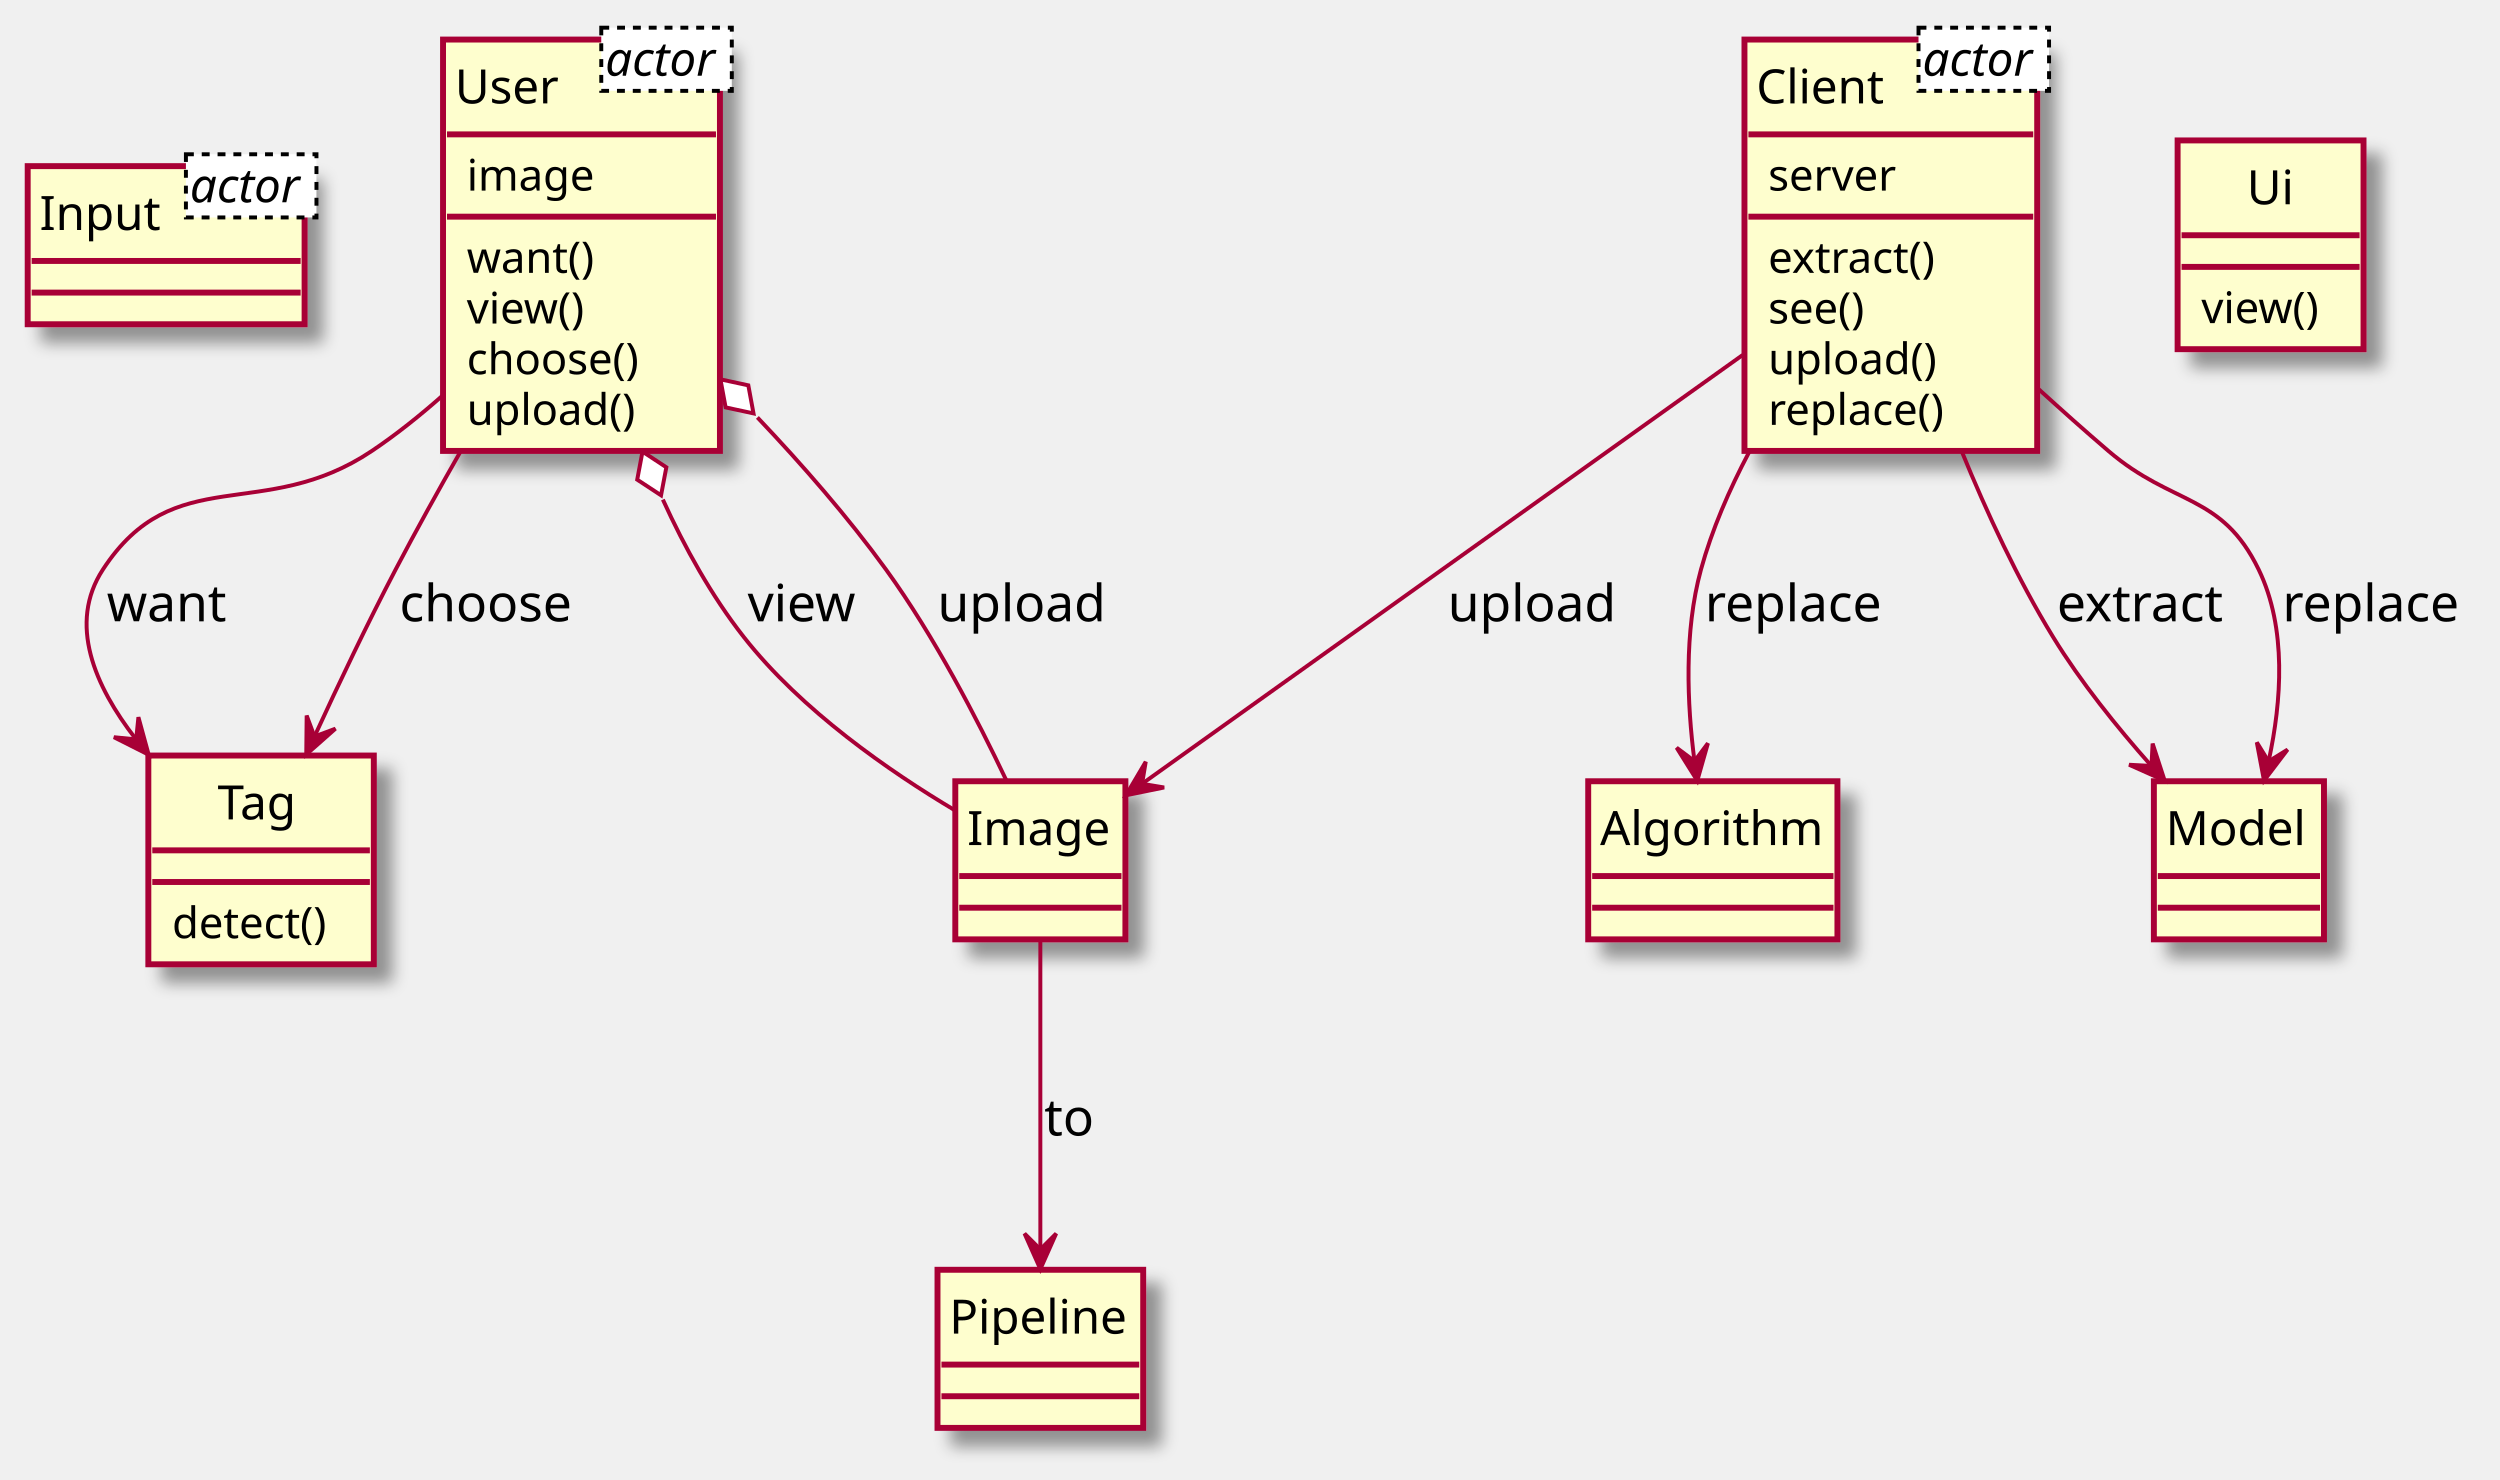
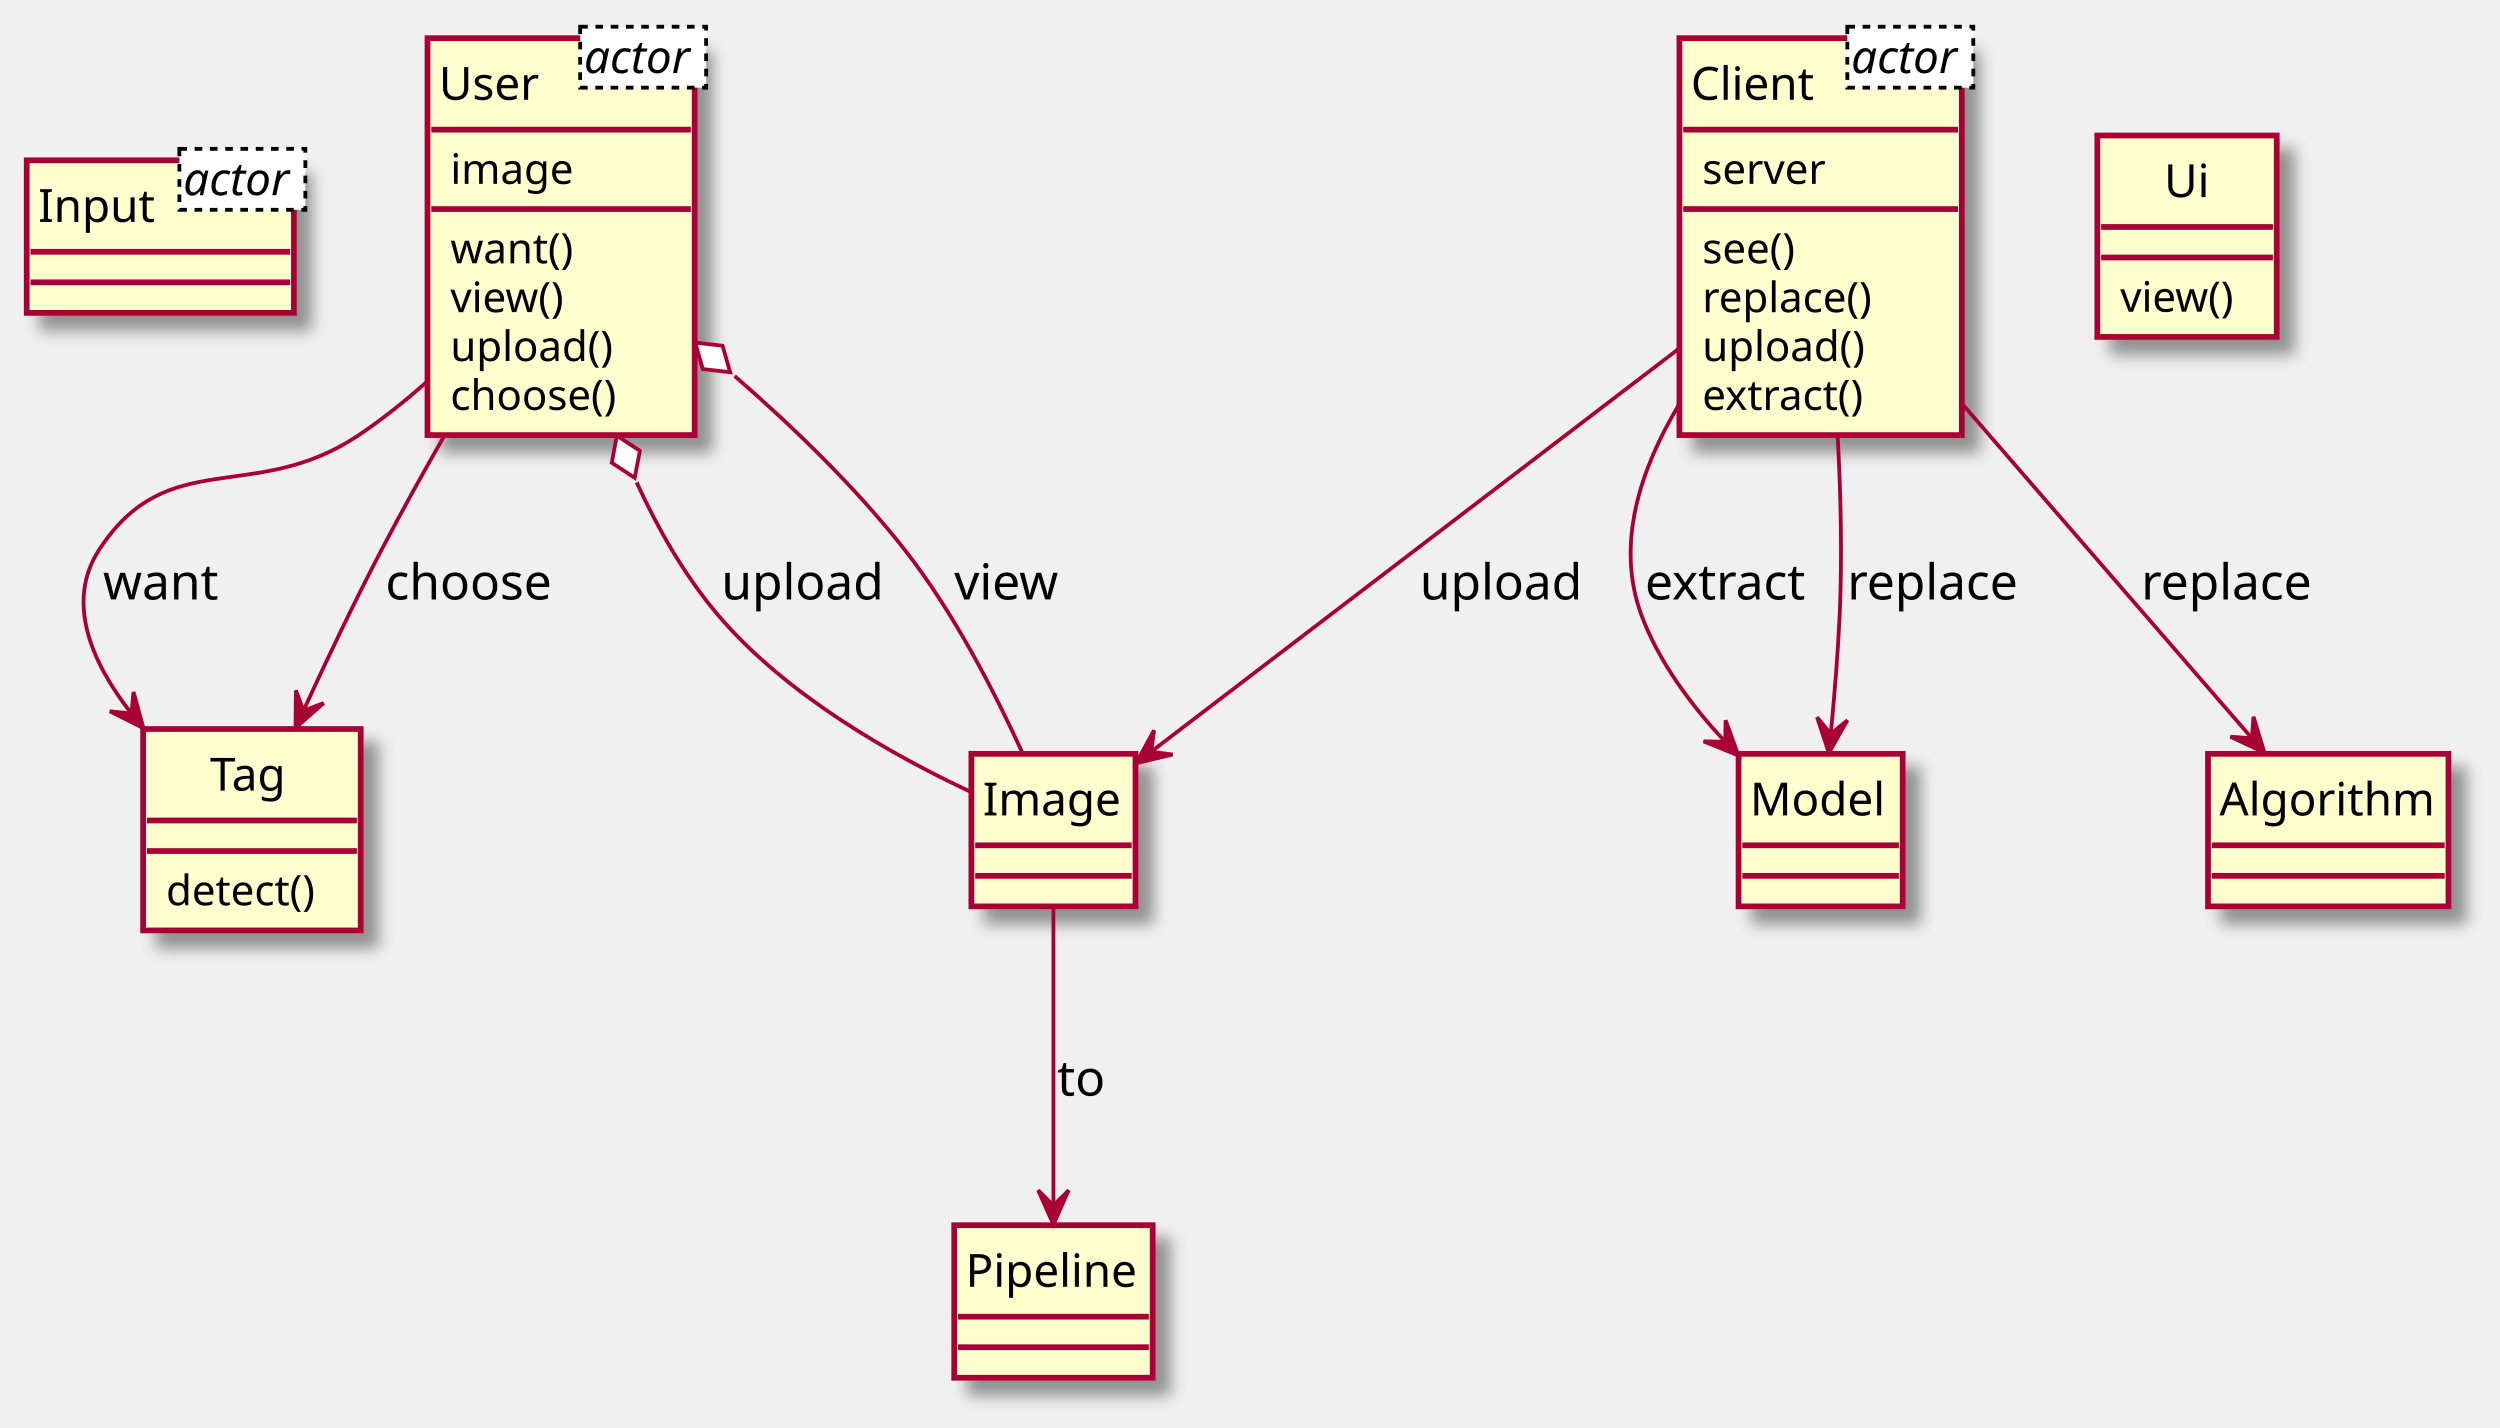
- <svg xmlns="http://www.w3.org/2000/svg" contentScriptType="application/ecmascript" contentStyleType="text/css" height="374px" preserveAspectRatio="none" style="width:632px;height:374px;background:#FFFFFF;" version="1.1" viewBox="0 0 632 374" width="632px" zoomAndPan="magnify">
+ <svg xmlns="http://www.w3.org/2000/svg" contentScriptType="application/ecmascript" contentStyleType="text/css" height="374px" preserveAspectRatio="none" style="width:655px;height:374px;background:#FFFFFF;" version="1.1" viewBox="0 0 655 374" width="655px" zoomAndPan="magnify">
  <defs>
-     <filter height="300%" id="ffox3bzb7finf" width="300%" x="-1" y="-1">
+     <filter height="300%" id="f7mg2jlbf2bvh" width="300%" x="-1" y="-1">
      <feGaussianBlur result="blurOut" stdDeviation="2.0" />
      <feColorMatrix in="blurOut" result="blurOut2" type="matrix" values="0 0 0 0 0 0 0 0 0 0 0 0 0 0 0 0 0 0 .4 0" />
      <feOffset dx="4.0" dy="4.0" in="blurOut2" result="blurOut3" />
      <feBlend in="SourceGraphic" in2="blurOut3" mode="normal" />
    </filter>
  </defs>
  <g>
-     <rect codeLine="2" fill="#FEFECE" filter="url(#ffox3bzb7finf)" height="39.969" id="Input" style="stroke:#A80036;stroke-width:1.5;" width="70" x="7" y="42" />
+     <rect codeLine="2" fill="#FEFECE" filter="url(#f7mg2jlbf2bvh)" height="39.969" id="Input" style="stroke:#A80036;stroke-width:1.5;" width="70" x="7" y="42" />
    <text fill="#000000" font-family="sans-serif" font-size="12" lengthAdjust="spacing" textLength="29" x="10" y="58.139">Input</text>
    <rect fill="#FFFFFF" height="15.969" style="stroke:#000000;stroke-width:1.0;stroke-dasharray:2.0,2.0;" width="33" x="47" y="39" />
    <text fill="#000000" font-family="sans-serif" font-size="12" font-style="italic" lengthAdjust="spacing" textLength="31" x="48" y="51.139">actor</text>
    <line style="stroke:#A80036;stroke-width:1.5;" x1="8" x2="76" y1="65.969" y2="65.969" />
    <line style="stroke:#A80036;stroke-width:1.5;" x1="8" x2="76" y1="73.969" y2="73.969" />
-     <rect codeLine="23" fill="#FEFECE" filter="url(#ffox3bzb7finf)" height="103.992" id="User" style="stroke:#A80036;stroke-width:1.5;" width="70" x="112" y="10" />
+     <rect codeLine="19" fill="#FEFECE" filter="url(#f7mg2jlbf2bvh)" height="103.992" id="User" style="stroke:#A80036;stroke-width:1.5;" width="70" x="112" y="10" />
    <text fill="#000000" font-family="sans-serif" font-size="12" lengthAdjust="spacing" textLength="29" x="115" y="26.139">User</text>
    <rect fill="#FFFFFF" height="15.969" style="stroke:#000000;stroke-width:1.0;stroke-dasharray:2.0,2.0;" width="33" x="152" y="7" />
    <text fill="#000000" font-family="sans-serif" font-size="12" font-style="italic" lengthAdjust="spacing" textLength="31" x="153" y="19.139">actor</text>
    <line style="stroke:#A80036;stroke-width:1.5;" x1="113" x2="181" y1="33.969" y2="33.969" />
    <text fill="#000000" font-family="sans-serif" font-size="11" lengthAdjust="spacing" textLength="36" x="118" y="48.179">image</text>
    <line style="stroke:#A80036;stroke-width:1.5;" x1="113" x2="181" y1="54.773" y2="54.773" />
    <text fill="#000000" font-family="sans-serif" font-size="11" lengthAdjust="spacing" textLength="35" x="118" y="68.984">want()</text>
    <text fill="#000000" font-family="sans-serif" font-size="11" lengthAdjust="spacing" textLength="35" x="118" y="81.789">view()</text>
-     <text fill="#000000" font-family="sans-serif" font-size="11" lengthAdjust="spacing" textLength="49" x="118" y="94.593">choose()</text>
-     <text fill="#000000" font-family="sans-serif" font-size="11" lengthAdjust="spacing" textLength="46" x="118" y="107.398">upload()</text>
-     <rect codeLine="10" fill="#FEFECE" filter="url(#ffox3bzb7finf)" height="103.992" id="Client" style="stroke:#A80036;stroke-width:1.5;" width="74" x="441" y="10" />
-     <text fill="#000000" font-family="sans-serif" font-size="12" lengthAdjust="spacing" textLength="33" x="444" y="26.139">Client</text>
-     <rect fill="#FFFFFF" height="15.969" style="stroke:#000000;stroke-width:1.0;stroke-dasharray:2.0,2.0;" width="33" x="485" y="7" />
-     <text fill="#000000" font-family="sans-serif" font-size="12" font-style="italic" lengthAdjust="spacing" textLength="31" x="486" y="19.139">actor</text>
-     <line style="stroke:#A80036;stroke-width:1.5;" x1="442" x2="514" y1="33.969" y2="33.969" />
-     <text fill="#000000" font-family="sans-serif" font-size="11" lengthAdjust="spacing" textLength="37" x="447" y="48.179">server</text>
-     <line style="stroke:#A80036;stroke-width:1.5;" x1="442" x2="514" y1="54.773" y2="54.773" />
-     <text fill="#000000" font-family="sans-serif" font-size="11" lengthAdjust="spacing" textLength="48" x="447" y="68.984">extract()</text>
-     <text fill="#000000" font-family="sans-serif" font-size="11" lengthAdjust="spacing" textLength="30" x="447" y="81.789">see()</text>
-     <text fill="#000000" font-family="sans-serif" font-size="11" lengthAdjust="spacing" textLength="46" x="447" y="94.593">upload()</text>
-     <text fill="#000000" font-family="sans-serif" font-size="11" lengthAdjust="spacing" textLength="51" x="447" y="107.398">replace()</text>
-     <rect codeLine="16" fill="#FEFECE" filter="url(#ffox3bzb7finf)" height="39.969" id="Algorithm" style="stroke:#A80036;stroke-width:1.5;" width="63" x="401.5" y="197.5" />
-     <text fill="#000000" font-family="sans-serif" font-size="12" lengthAdjust="spacing" textLength="57" x="404.5" y="213.639">Algorithm</text>
-     <line style="stroke:#A80036;stroke-width:1.5;" x1="402.5" x2="463.5" y1="221.469" y2="221.469" />
-     <line style="stroke:#A80036;stroke-width:1.5;" x1="402.5" x2="463.5" y1="229.469" y2="229.469" />
-     <rect codeLine="18" fill="#FEFECE" filter="url(#ffox3bzb7finf)" height="52.773" id="Tag" style="stroke:#A80036;stroke-width:1.5;" width="57" x="37.5" y="191" />
+     <text fill="#000000" font-family="sans-serif" font-size="11" lengthAdjust="spacing" textLength="46" x="118" y="94.593">upload()</text>
+     <text fill="#000000" font-family="sans-serif" font-size="11" lengthAdjust="spacing" textLength="49" x="118" y="107.398">choose()</text>
+     <rect codeLine="13" fill="#FEFECE" filter="url(#f7mg2jlbf2bvh)" height="103.992" id="Client" style="stroke:#A80036;stroke-width:1.5;" width="74" x="440" y="10" />
+     <text fill="#000000" font-family="sans-serif" font-size="12" lengthAdjust="spacing" textLength="33" x="443" y="26.139">Client</text>
+     <rect fill="#FFFFFF" height="15.969" style="stroke:#000000;stroke-width:1.0;stroke-dasharray:2.0,2.0;" width="33" x="484" y="7" />
+     <text fill="#000000" font-family="sans-serif" font-size="12" font-style="italic" lengthAdjust="spacing" textLength="31" x="485" y="19.139">actor</text>
+     <line style="stroke:#A80036;stroke-width:1.5;" x1="441" x2="513" y1="33.969" y2="33.969" />
+     <text fill="#000000" font-family="sans-serif" font-size="11" lengthAdjust="spacing" textLength="37" x="446" y="48.179">server</text>
+     <line style="stroke:#A80036;stroke-width:1.5;" x1="441" x2="513" y1="54.773" y2="54.773" />
+     <text fill="#000000" font-family="sans-serif" font-size="11" lengthAdjust="spacing" textLength="30" x="446" y="68.984">see()</text>
+     <text fill="#000000" font-family="sans-serif" font-size="11" lengthAdjust="spacing" textLength="51" x="446" y="81.789">replace()</text>
+     <text fill="#000000" font-family="sans-serif" font-size="11" lengthAdjust="spacing" textLength="46" x="446" y="94.593">upload()</text>
+     <text fill="#000000" font-family="sans-serif" font-size="11" lengthAdjust="spacing" textLength="48" x="446" y="107.398">extract()</text>
+     <rect codeLine="10" fill="#FEFECE" filter="url(#f7mg2jlbf2bvh)" height="52.773" id="Tag" style="stroke:#A80036;stroke-width:1.5;" width="57" x="37.5" y="191" />
    <text fill="#000000" font-family="sans-serif" font-size="12" lengthAdjust="spacing" textLength="22" x="55" y="207.139">Tag</text>
    <line style="stroke:#A80036;stroke-width:1.5;" x1="38.5" x2="93.5" y1="214.969" y2="214.969" />
    <line style="stroke:#A80036;stroke-width:1.5;" x1="38.5" x2="93.5" y1="222.969" y2="222.969" />
    <text fill="#000000" font-family="sans-serif" font-size="11" lengthAdjust="spacing" textLength="45" x="43.5" y="237.179">detect()</text>
-     <rect codeLine="21" fill="#FEFECE" filter="url(#ffox3bzb7finf)" height="39.969" id="Image" style="stroke:#A80036;stroke-width:1.5;" width="43" x="241.5" y="197.5" />
-     <text fill="#000000" font-family="sans-serif" font-size="12" lengthAdjust="spacing" textLength="37" x="244.5" y="213.639">Image</text>
-     <line style="stroke:#A80036;stroke-width:1.5;" x1="242.5" x2="283.5" y1="221.469" y2="221.469" />
-     <line style="stroke:#A80036;stroke-width:1.5;" x1="242.5" x2="283.5" y1="229.469" y2="229.469" />
-     <rect codeLine="29" fill="#FEFECE" filter="url(#ffox3bzb7finf)" height="39.969" id="Model" style="stroke:#A80036;stroke-width:1.5;" width="43" x="544.5" y="197.5" />
-     <text fill="#000000" font-family="sans-serif" font-size="12" lengthAdjust="spacing" textLength="37" x="547.5" y="213.639">Model</text>
-     <line style="stroke:#A80036;stroke-width:1.5;" x1="545.5" x2="586.5" y1="221.469" y2="221.469" />
-     <line style="stroke:#A80036;stroke-width:1.5;" x1="545.5" x2="586.5" y1="229.469" y2="229.469" />
-     <rect codeLine="31" fill="#FEFECE" filter="url(#ffox3bzb7finf)" height="52.773" id="Ui" style="stroke:#A80036;stroke-width:1.5;" width="47" x="550.5" y="35.5" />
-     <text fill="#000000" font-family="sans-serif" font-size="12" lengthAdjust="spacing" textLength="12" x="568" y="51.639">Ui</text>
-     <line style="stroke:#A80036;stroke-width:1.5;" x1="551.5" x2="596.5" y1="59.469" y2="59.469" />
-     <line style="stroke:#A80036;stroke-width:1.5;" x1="551.5" x2="596.5" y1="67.469" y2="67.469" />
-     <text fill="#000000" font-family="sans-serif" font-size="11" lengthAdjust="spacing" textLength="35" x="556.5" y="81.679">view()</text>
-     <rect codeLine="34" fill="#FEFECE" filter="url(#ffox3bzb7finf)" height="39.969" id="Pipeline" style="stroke:#A80036;stroke-width:1.5;" width="52" x="237" y="321" />
-     <text fill="#000000" font-family="sans-serif" font-size="12" lengthAdjust="spacing" textLength="46" x="240" y="337.139">Pipeline</text>
-     <line style="stroke:#A80036;stroke-width:1.5;" x1="238" x2="288" y1="344.969" y2="344.969" />
-     <line style="stroke:#A80036;stroke-width:1.5;" x1="238" x2="288" y1="352.969" y2="352.969" />
-     <path codeLine="36" d="M495.908,114.059 C502.267,129.622 510.091,146.451 519,161 C525.981,172.4 535.227,183.864 543.67,193.388 " fill="none" id="Client-to-Model" style="stroke:#A80036;stroke-width:1.0;" />
-     <polygon fill="#A80036" points="547.23,197.346,544.184,187.98,543.886,193.629,538.237,193.331,547.23,197.346" style="stroke:#A80036;stroke-width:1.0;" />
-     <text fill="#000000" font-family="sans-serif" font-size="13" lengthAdjust="spacing" textLength="46" x="520" y="157.067">extract</text>
-     <path codeLine="38" d="M515.214,98.246 C521.096,103.602 527.163,109.004 533,114 C549.346,127.993 561.616,124.636 571,144 C578.203,158.865 576.731,177.487 573.573,192.136 " fill="none" id="Client-to-Model-1" style="stroke:#A80036;stroke-width:1.0;" />
-     <polygon fill="#A80036" points="572.346,197.339,578.304,189.497,573.493,192.472,570.518,187.661,572.346,197.339" style="stroke:#A80036;stroke-width:1.0;" />
-     <text fill="#000000" font-family="sans-serif" font-size="13" lengthAdjust="spacing" textLength="47" x="577" y="157.067">replace</text>
-     <path codeLine="37" d="M440.55,89.738 C397.196,120.69 326.918,170.865 289.091,197.872 " fill="none" id="Client-to-Image" style="stroke:#A80036;stroke-width:1.0;" />
-     <polygon fill="#A80036" points="284.643,201.048,294.292,199.074,288.712,198.143,289.644,192.563,284.643,201.048" style="stroke:#A80036;stroke-width:1.0;" />
-     <text fill="#000000" font-family="sans-serif" font-size="13" lengthAdjust="spacing" textLength="43" x="366" y="157.067">upload</text>
-     <path codeLine="39" d="M167.571,126.295 C173.121,138.483 179.892,150.659 188,161 C202.593,179.61 224.935,195.045 241.441,204.873 " fill="none" id="User-backto-Image" style="stroke:#A80036;stroke-width:1.0;" />
-     <polygon fill="#FFFFFF" points="162.424,114.17,161.087,121.256,167.113,125.216,168.451,118.13,162.424,114.17" style="stroke:#A80036;stroke-width:1.0;" />
-     <text fill="#000000" font-family="sans-serif" font-size="13" lengthAdjust="spacing" textLength="30" x="189" y="157.067">view</text>
-     <path codeLine="40" d="M191.473,105.526 C202.76,117.423 214.397,130.741 224,144 C236.24,160.9 247.204,182.105 254.366,197.207 " fill="none" id="User-backto-Image-1" style="stroke:#A80036;stroke-width:1.0;" />
-     <polygon fill="#FFFFFF" points="182.126,95.898,183.436,102.989,190.485,104.508,189.175,97.416,182.126,95.898" style="stroke:#A80036;stroke-width:1.0;" />
-     <text fill="#000000" font-family="sans-serif" font-size="13" lengthAdjust="spacing" textLength="43" x="237" y="157.067">upload</text>
-     <path codeLine="41" d="M442.166,114.318 C437.147,123.803 432.765,133.91 430,144 C425.7,159.69 426.502,178 428.352,192.293 " fill="none" id="Client-to-Algorithm" style="stroke:#A80036;stroke-width:1.0;" />
-     <polygon fill="#A80036" points="429.074,197.365,431.766,187.891,428.37,192.415,423.846,189.018,429.074,197.365" style="stroke:#A80036;stroke-width:1.0;" />
-     <text fill="#000000" font-family="sans-serif" font-size="13" lengthAdjust="spacing" textLength="47" x="431" y="157.067">replace</text>
-     <path codeLine="42" d="M111.967,99.929 C106.235,105 100.151,109.874 94,114 C66.567,132.401 44.038,116.327 26,144 C17.108,157.642 23.918,173.407 34.274,186.745 " fill="none" id="User-to-Tag" style="stroke:#A80036;stroke-width:1.0;" />
+     <rect codeLine="25" fill="#FEFECE" filter="url(#f7mg2jlbf2bvh)" height="39.969" id="Image" style="stroke:#A80036;stroke-width:1.5;" width="43" x="254.5" y="197.5" />
+     <text fill="#000000" font-family="sans-serif" font-size="12" lengthAdjust="spacing" textLength="37" x="257.5" y="213.639">Image</text>
+     <line style="stroke:#A80036;stroke-width:1.5;" x1="255.5" x2="296.5" y1="221.469" y2="221.469" />
+     <line style="stroke:#A80036;stroke-width:1.5;" x1="255.5" x2="296.5" y1="229.469" y2="229.469" />
+     <rect codeLine="27" fill="#FEFECE" filter="url(#f7mg2jlbf2bvh)" height="39.969" id="Model" style="stroke:#A80036;stroke-width:1.5;" width="43" x="455.5" y="197.5" />
+     <text fill="#000000" font-family="sans-serif" font-size="12" lengthAdjust="spacing" textLength="37" x="458.5" y="213.639">Model</text>
+     <line style="stroke:#A80036;stroke-width:1.5;" x1="456.5" x2="497.5" y1="221.469" y2="221.469" />
+     <line style="stroke:#A80036;stroke-width:1.5;" x1="456.5" x2="497.5" y1="229.469" y2="229.469" />
+     <rect codeLine="29" fill="#FEFECE" filter="url(#f7mg2jlbf2bvh)" height="52.773" id="Ui" style="stroke:#A80036;stroke-width:1.5;" width="47" x="549.5" y="35.5" />
+     <text fill="#000000" font-family="sans-serif" font-size="12" lengthAdjust="spacing" textLength="12" x="567" y="51.639">Ui</text>
+     <line style="stroke:#A80036;stroke-width:1.5;" x1="550.5" x2="595.5" y1="59.469" y2="59.469" />
+     <line style="stroke:#A80036;stroke-width:1.5;" x1="550.5" x2="595.5" y1="67.469" y2="67.469" />
+     <text fill="#000000" font-family="sans-serif" font-size="11" lengthAdjust="spacing" textLength="35" x="555.5" y="81.679">view()</text>
+     <rect codeLine="32" fill="#FEFECE" filter="url(#f7mg2jlbf2bvh)" height="39.969" id="Algorithm" style="stroke:#A80036;stroke-width:1.5;" width="63" x="578.5" y="197.5" />
+     <text fill="#000000" font-family="sans-serif" font-size="12" lengthAdjust="spacing" textLength="57" x="581.5" y="213.639">Algorithm</text>
+     <line style="stroke:#A80036;stroke-width:1.5;" x1="579.5" x2="640.5" y1="221.469" y2="221.469" />
+     <line style="stroke:#A80036;stroke-width:1.5;" x1="579.5" x2="640.5" y1="229.469" y2="229.469" />
+     <rect codeLine="34" fill="#FEFECE" filter="url(#f7mg2jlbf2bvh)" height="39.969" id="Pipeline" style="stroke:#A80036;stroke-width:1.5;" width="52" x="250" y="321" />
+     <text fill="#000000" font-family="sans-serif" font-size="12" lengthAdjust="spacing" textLength="46" x="253" y="337.139">Pipeline</text>
+     <line style="stroke:#A80036;stroke-width:1.5;" x1="251" x2="301" y1="344.969" y2="344.969" />
+     <line style="stroke:#A80036;stroke-width:1.5;" x1="251" x2="301" y1="352.969" y2="352.969" />
+     <path codeLine="36" d="M166.803,126.393 C172.428,138.675 179.423,150.862 188,161 C206.083,182.374 234.528,198.211 254.159,207.381 " fill="none" id="User-backto-Image" style="stroke:#A80036;stroke-width:1.0;" />
+     <polygon fill="#FFFFFF" points="161.626,114.152,160.279,121.236,166.3,125.204,167.647,118.12,161.626,114.152" style="stroke:#A80036;stroke-width:1.0;" />
+     <text fill="#000000" font-family="sans-serif" font-size="13" lengthAdjust="spacing" textLength="43" x="189" y="157.067">upload</text>
+     <path codeLine="37" d="M192.47,98.511 C207.733,111.771 224.13,127.612 237,144 C249.977,160.523 260.91,181.976 267.868,197.248 " fill="none" id="User-backto-Image-1" style="stroke:#A80036;stroke-width:1.0;" />
+     <polygon fill="#FFFFFF" points="182.142,89.767,184.137,96.697,191.301,97.52,189.306,90.591,182.142,89.767" style="stroke:#A80036;stroke-width:1.0;" />
+     <text fill="#000000" font-family="sans-serif" font-size="13" lengthAdjust="spacing" textLength="30" x="250" y="157.067">view</text>
+     <path codeLine="38" d="M111.967,99.929 C106.235,105 100.151,109.874 94,114 C66.567,132.401 44.038,116.327 26,144 C17.108,157.642 23.918,173.407 34.274,186.745 " fill="none" id="User-to-Tag" style="stroke:#A80036;stroke-width:1.0;" />
    <polygon fill="#A80036" points="37.589,190.802,34.991,181.302,34.425,186.93,28.796,186.365,37.589,190.802" style="stroke:#A80036;stroke-width:1.0;" />
    <text fill="#000000" font-family="sans-serif" font-size="13" lengthAdjust="spacing" textLength="32" x="27" y="157.067">want</text>
-     <path codeLine="43" d="M116.481,114.043 C110.845,123.898 105.126,134.205 100,144 C92.881,157.603 85.577,172.962 79.572,186.03 " fill="none" id="User-to-Tag-1" style="stroke:#A80036;stroke-width:1.0;" />
+     <path codeLine="41" d="M116.481,114.043 C110.845,123.898 105.126,134.205 100,144 C92.881,157.603 85.577,172.962 79.572,186.03 " fill="none" id="User-to-Tag-1" style="stroke:#A80036;stroke-width:1.0;" />
    <polygon fill="#A80036" points="77.421,190.734,84.801,184.212,79.5,186.187,77.525,180.886,77.421,190.734" style="stroke:#A80036;stroke-width:1.0;" />
    <text fill="#000000" font-family="sans-serif" font-size="13" lengthAdjust="spacing" textLength="46" x="101" y="157.067">choose</text>
-     <path codeLine="44" d="M263,237.752 C263,258.903 263,292.909 263,315.837 " fill="none" id="Image-to-Pipeline" style="stroke:#A80036;stroke-width:1.0;" />
-     <polygon fill="#A80036" points="263,320.838,267,311.838,263,315.838,259,311.838,263,320.838" style="stroke:#A80036;stroke-width:1.0;" />
-     <text fill="#000000" font-family="sans-serif" font-size="13" lengthAdjust="spacing" textLength="13" x="264" y="287.067">to</text>
+     <path codeLine="39" d="M514.048,105.758 C538.607,134.102 569.881,170.198 589.926,193.331 " fill="none" id="Client-to-Algorithm" style="stroke:#A80036;stroke-width:1.0;" />
+     <polygon fill="#A80036" points="593.288,197.212,590.417,187.791,590.014,193.433,584.371,193.03,593.288,197.212" style="stroke:#A80036;stroke-width:1.0;" />
+     <text fill="#000000" font-family="sans-serif" font-size="13" lengthAdjust="spacing" textLength="47" x="561" y="157.067">replace</text>
+     <path codeLine="40" d="M439.825,106.133 C429.737,122.946 423.246,142.575 430,161 C434.525,173.344 443.144,184.828 451.779,194.11 " fill="none" id="Client-to-Model" style="stroke:#A80036;stroke-width:1.0;" />
+     <polygon fill="#A80036" points="455.468,197.949,452.115,188.688,452.003,194.344,446.347,194.232,455.468,197.949" style="stroke:#A80036;stroke-width:1.0;" />
+     <text fill="#000000" font-family="sans-serif" font-size="13" lengthAdjust="spacing" textLength="46" x="431" y="157.067">extract</text>
+     <path codeLine="43" d="M481.463,114.111 C482.28,129.208 482.685,145.768 482,161 C481.542,171.193 480.612,182.408 479.678,192.072 " fill="none" id="Client-to-Model-1" style="stroke:#A80036;stroke-width:1.0;" />
+     <polygon fill="#A80036" points="479.161,197.265,484.034,188.706,479.657,192.29,476.073,187.913,479.161,197.265" style="stroke:#A80036;stroke-width:1.0;" />
+     <text fill="#000000" font-family="sans-serif" font-size="13" lengthAdjust="spacing" textLength="47" x="484" y="157.067">replace</text>
+     <path codeLine="42" d="M439.665,91.512 C399.517,122.172 336.754,170.103 301.767,196.822 " fill="none" id="Client-to-Image" style="stroke:#A80036;stroke-width:1.0;" />
+     <polygon fill="#A80036" points="297.642,199.973,307.222,197.689,301.615,196.938,302.366,191.331,297.642,199.973" style="stroke:#A80036;stroke-width:1.0;" />
+     <text fill="#000000" font-family="sans-serif" font-size="13" lengthAdjust="spacing" textLength="43" x="372" y="157.067">upload</text>
+     <path codeLine="44" d="M276,237.752 C276,258.903 276,292.909 276,315.837 " fill="none" id="Image-to-Pipeline" style="stroke:#A80036;stroke-width:1.0;" />
+     <polygon fill="#A80036" points="276,320.838,280,311.838,276,315.838,272,311.838,276,320.838" style="stroke:#A80036;stroke-width:1.0;" />
+     <text fill="#000000" font-family="sans-serif" font-size="13" lengthAdjust="spacing" textLength="13" x="277" y="287.067">to</text>
  </g>
</svg>
